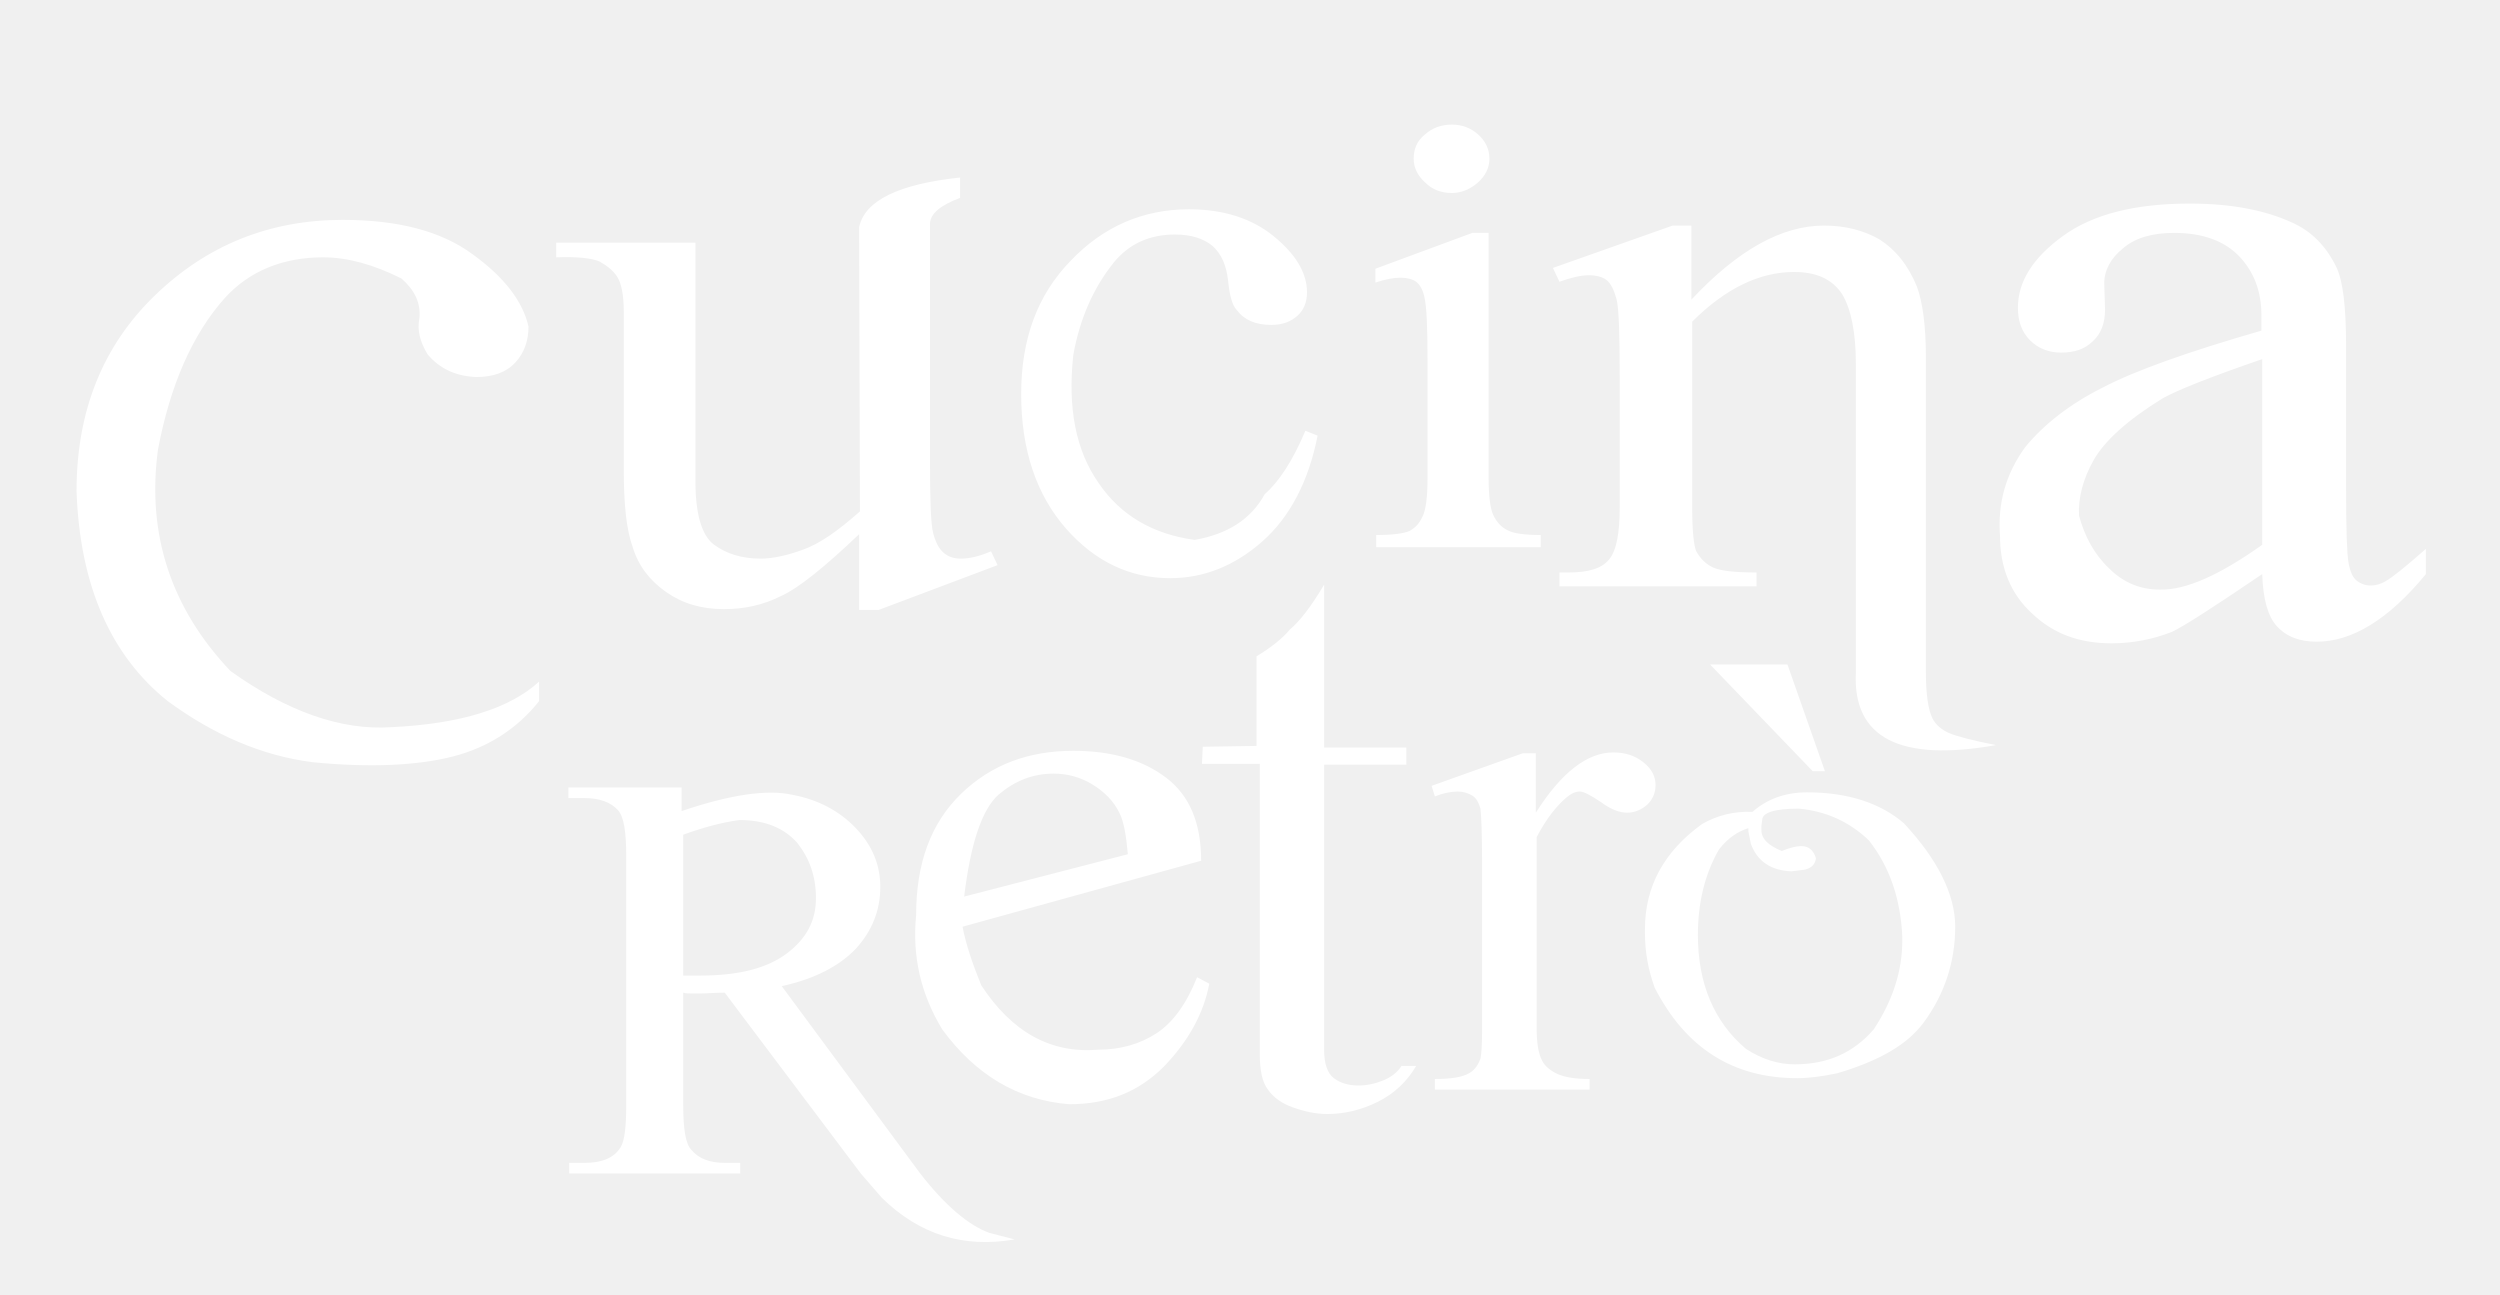
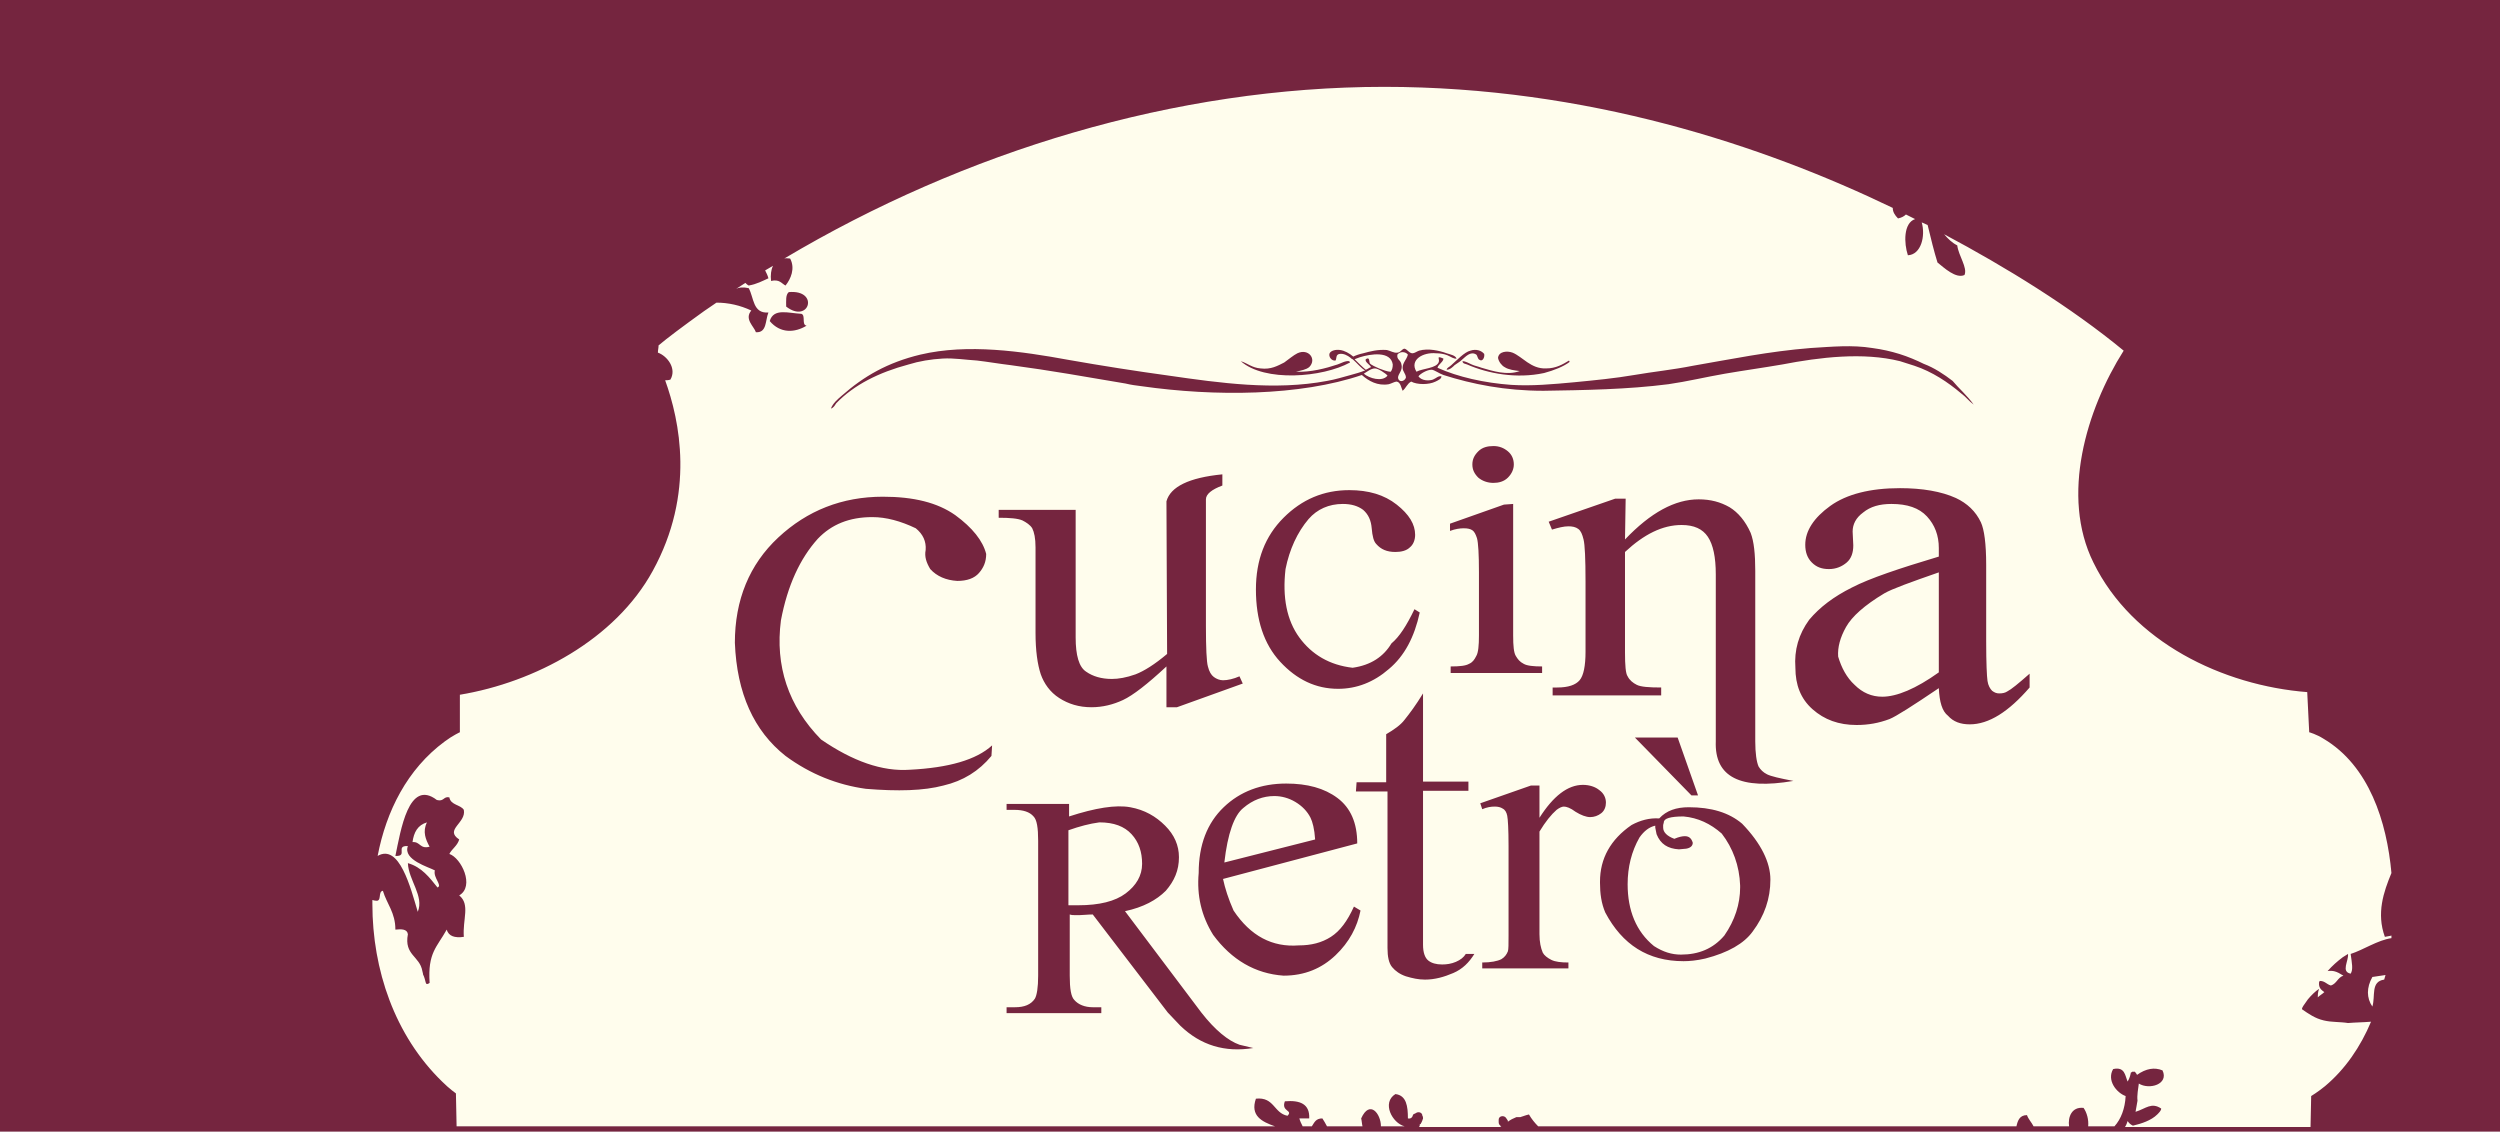
- <svg xmlns="http://www.w3.org/2000/svg" viewBox="0 0 307 159">
-   <path d="M66.2 86.1c-2.7 3.4-6.3 5.7-10.6 6.8s-10.1 1.4-17.2.7c-6.3-.8-12.2-3.4-17.8-7.5-7-5.6-10.8-14.2-11.2-25.8 0-9.8 3.2-17.8 9.6-24S33.1 27 42.1 27c6.8 0 12.1 1.4 15.9 4.2 3.9 2.8 6.2 5.8 6.9 8.9 0 1.7-.5 3.2-1.6 4.4s-2.7 1.8-4.8 1.8c-2.5-.1-4.5-1-6-2.8-.9-1.5-1.3-2.9-1-4.4.2-1.9-.6-3.5-2.2-4.9-3.4-1.7-6.6-2.6-9.6-2.6-5 0-9.1 1.7-12.1 5-4 4.5-6.7 10.7-8.2 18.6C18 65.6 21 74.7 28.3 82.4c7 5 13.6 7.3 19.7 6.9 8.6-.4 14.6-2.3 18.2-5.6v2.4zm51.7-64.3v2.5c-2.4.9-3.6 1.9-3.7 3.1v28.9c0 5 .1 8.1.4 9.2.3 1.1.7 1.9 1.3 2.4s1.3.7 2.1.7c1.1 0 2.3-.3 3.7-.9l.8 1.7-14.6 5.5h-2.4v-9.3c-4.2 4-7.4 6.6-9.6 7.6-2.2 1.1-4.5 1.6-7 1.6-2.8 0-5.1-.7-7.1-2.1-2-1.4-3.4-3.2-4.1-5.5-.8-2.2-1.1-5.4-1.1-9.5V38.3c0-2.1-.3-3.5-.8-4.3s-1.3-1.4-2.2-1.9c-1-.4-2.7-.6-5.3-.5v-1.8h17.1v29.3c0 4.1.8 6.7 2.3 7.8s3.4 1.7 5.7 1.7c1.5 0 3.3-.4 5.2-1.1 2-.7 4.3-2.3 7-4.7l-.1-34.9c.7-3.3 4.9-5.3 12.4-6.1zm43.9 31.7c-1.1 5.6-3.4 10-6.8 13s-7.2 4.5-11.3 4.5c-4.9 0-9.2-2-12.8-6.1s-5.5-9.6-5.5-16.5c0-6.8 2-12.2 6.1-16.4 4-4.2 8.9-6.3 14.5-6.3 4.2 0 7.7 1.1 10.4 3.3s4.1 4.5 4.1 6.9c0 1.2-.4 2.2-1.2 2.9s-1.8 1.1-3.2 1.1c-1.9 0-3.3-.6-4.2-1.8-.6-.6-.9-1.8-1.1-3.7-.2-1.8-.8-3.2-1.9-4.2-1.1-.9-2.6-1.4-4.6-1.4-3.1 0-5.6 1.1-7.5 3.4-2.5 3.1-4.2 6.9-5 11.4-.7 6.5.3 11.7 3.1 15.7 2.7 4 6.7 6.3 11.8 7 4-.7 6.9-2.5 8.6-5.6 1.7-1.5 3.4-4 5-7.8l1.5.6zm21-25v30.1c0 2.3.2 3.9.6 4.7s.9 1.4 1.7 1.8c.7.4 2.1.6 4.1.6v1.5H169v-1.5c2.1 0 3.4-.2 4.1-.5.7-.4 1.2-.9 1.6-1.8.4-.8.6-2.4.6-4.7V44.3c0-4.1-.1-6.7-.4-7.9-.2-.9-.6-1.5-1-1.8s-1.1-.5-1.9-.5c-.9 0-1.9.2-3.1.6V33l11.9-4.4h2v-.1zm-4.5-13.2c1.2 0 2.3.4 3.2 1.2.9.8 1.4 1.8 1.4 3 0 1.1-.5 2.1-1.4 2.9-.9.8-2 1.3-3.2 1.3-1.3 0-2.4-.4-3.3-1.3-.9-.8-1.4-1.8-1.4-2.9 0-1.2.4-2.2 1.4-3 .9-.8 2-1.2 3.3-1.2zm29.4 21.5c5.7-6.1 11.1-9.1 16.3-9.1 2.6 0 4.9.6 6.8 1.7 1.9 1.2 3.5 3.1 4.6 5.8.7 1.9 1.1 4.8 1.1 8.7v38.7c0 2.7.3 4.6.8 5.6.4.8 1.1 1.4 2 1.8.9.4 2.8.9 5.8 1.5-11.8 2.1-17.6-.9-17.2-8.9V44.7c0-3.9-.6-6.8-1.7-8.6-1.2-1.8-3.1-2.7-5.9-2.7-4.2 0-8.4 2-12.5 6.1v22.8c0 2.9.2 4.7.5 5.4.5.9 1.2 1.6 2.1 2s2.6.6 5.3.6V72h-24.2v-1.7h1.1c2.5 0 4.1-.5 5-1.6s1.3-3.2 1.3-6.4V46.2c0-5.2-.1-8.4-.4-9.5s-.7-1.9-1.2-2.3c-.5-.4-1.3-.6-2.2-.6-1 0-2.2.3-3.6.8l-.8-1.7 14.7-5.2h2.3v9.1zm70.1 33.7c-5.9 4-9.6 6.4-11.1 7.1-2.3.9-4.8 1.4-7.4 1.4-4 0-7.2-1.2-9.8-3.7-2.6-2.4-3.9-5.6-3.9-9.5-.3-4 .7-7.6 3.1-10.9 2.3-2.8 5.5-5.3 9.5-7.3 4-2.1 10.5-4.4 19.5-7v-1.9c0-2.9-.9-5.3-2.7-7.2-1.8-1.9-4.5-2.9-8-2.9-2.7 0-4.8.6-6.3 1.9-1.5 1.2-2.3 2.7-2.3 4.3l.1 3.2c0 1.7-.5 3-1.5 3.9-1 1-2.3 1.4-3.9 1.4-1.5 0-2.8-.5-3.8-1.5s-1.5-2.3-1.5-4c0-3.2 1.8-6.1 5.5-8.8s8.9-4 15.6-4c5.1 0 9.2.8 12.5 2.3 2.5 1.1 4.3 3 5.5 5.5.8 1.6 1.2 4.8 1.2 9.7v17.6c0 4.9.1 7.9.3 9 .2 1.1.5 1.8 1 2.2s1.1.6 1.7.6c.7 0 1.3-.2 1.8-.5.9-.5 2.5-1.8 5-4v3.1c-4.6 5.6-9.1 8.3-13.4 8.3-2.1 0-3.7-.6-4.9-1.9-1.1-1.2-1.7-3.3-1.8-6.4zm0-3.6V44.1c-6.4 2.2-10.4 3.8-12.2 4.8-4.4 2.7-7.2 5.3-8.5 7.6s-1.9 4.6-1.8 6.8c.7 2.6 1.9 4.8 3.7 6.5 1.8 1.8 3.9 2.6 6.2 2.6 3.2.1 7.4-1.8 12.6-5.5zm-172.1 77.2L89 121.9c-1.2 0-2.2.1-3 .1h-1c-.4 0-.8 0-1.1-.1v13.8c0 3 .3 4.8 1 5.5.9 1.1 2.3 1.6 4.1 1.6h1.9v1.3h-21v-1.3h1.9c2.1 0 3.6-.6 4.4-1.9.5-.8.7-2.5.7-5.2v-30.6c0-3-.3-4.8-1-5.6-.9-1-2.3-1.5-4.2-1.5h-1.9v-1.3h13.9v2.9c5.9-2 10.5-2.7 13.6-2 3.2.6 5.8 2 7.8 4.1s3 4.5 3 7.2c0 2.9-1 5.4-3 7.6-2 2.1-5 3.7-9.1 4.6l17 23c3.1 4 6 6.4 8.5 7.3l3.1.8c-6.3 1.1-11.7-.6-16.3-5.1l-2.6-3zm-21.8-24.3H86c4.7 0 8.2-.9 10.6-2.7 2.4-1.8 3.6-4 3.6-6.8 0-2.7-.8-4.9-2.3-6.8-1.6-1.8-3.9-2.8-7.1-2.8-2.2.3-4.4.9-6.9 1.8v17.3zm34.3-6c.4 2.1 1.2 4.5 2.3 7.2 3.8 5.8 8.6 8.4 14.4 7.9 2.7 0 5.1-.7 7.1-2s3.7-3.6 5-6.9l1.5.8c-.7 3.7-2.6 7.1-5.6 10.2-3.1 3.1-6.9 4.6-11.6 4.6-6.3-.5-11.5-3.6-15.6-9.2-2.6-4.3-3.7-8.9-3.2-14 0-6.4 1.8-11.3 5.5-14.9s8.3-5.3 13.8-5.3c4.7 0 8.5 1.1 11.4 3.3 2.9 2.2 4.3 5.6 4.3 10.2l-29.3 8.1zm.2-3.7l20.1-5.2c-.2-2.3-.5-4-1-5-.7-1.5-1.9-2.7-3.4-3.6S131 95 129.4 95c-2.6 0-4.8.9-6.8 2.6-2 1.8-3.4 5.9-4.2 12.5zm44.2-38.3v20h10.1v2.1h-10.1v35c0 1.7.4 2.9 1.2 3.5s1.8.9 3 .9c1 0 2-.2 3-.6s1.8-1 2.3-1.8h1.8c-1.1 1.9-2.7 3.4-4.7 4.4s-4.1 1.5-6.2 1.5c-1.4 0-2.8-.3-4.2-.8s-2.4-1.2-3.1-2.2c-.7-.9-1-2.4-1-4.4V93.8h-7.1l.1-2.1 6.6-.1v-11c1.8-1.1 3.2-2.2 4.1-3.3 1.2-1 2.6-2.8 4.2-5.5zm26 20.6v7.4c3.1-4.9 6.3-7.4 9.5-7.4 1.5 0 2.7.4 3.7 1.2s1.5 1.7 1.5 2.8c0 .9-.3 1.7-1 2.4-.7.6-1.5 1-2.5 1-.9 0-2-.4-3.2-1.3-1.2-.8-2.1-1.3-2.6-1.3s-1 .2-1.6.7c-1.2 1-2.5 2.6-3.7 4.9v23.4c0 1.8.2 3.2.7 4.1.3.6 1 1.2 1.9 1.6s2.2.6 3.9.6v1.3h-19v-1.3c1.9 0 3.3-.2 4.2-.7.7-.4 1.1-1 1.4-1.8.1-.4.2-1.6.2-3.5v-20.3c0-3.8-.1-6.1-.2-6.9-.2-.7-.5-1.3-1-1.6-.5-.3-1.1-.5-1.8-.5-.8 0-1.8.2-2.8.6l-.4-1.3 11.2-4h1.6v-.1zm33.3 4.9c5 0 9 1.3 11.9 3.8 4.2 4.5 6.3 8.8 6.3 12.7 0 4.3-1.3 8.3-3.9 11.8-2 2.7-5.5 4.7-10.6 6.2-1.9.4-3.5.6-4.9.6-7.9 0-13.7-3.7-17.5-11.1-.8-2.2-1.2-4.4-1.2-6.7v-.5c0-5.2 2.3-9.5 7-12.9 1.9-1.1 4-1.6 6.2-1.5 1.7-1.5 3.9-2.4 6.7-2.4zm-5.6 4.1v.5c0 1.1.8 1.9 2.5 2.6 1-.4 1.8-.6 2.4-.6.9 0 1.5.5 1.8 1.5-.1.7-.5 1.2-1.4 1.4l-1.6.2c-2.5-.1-4.2-1.2-5-3.4l-.3-1.5v-.4c-1.3.4-2.5 1.2-3.6 2.6-1.8 3.1-2.6 6.7-2.6 10.5 0 6 2 10.7 5.9 14 2 1.3 4 1.9 6 1.9 4 0 7.2-1.4 9.7-4.3 2.3-3.5 3.5-7.1 3.5-10.9v-.5c-.2-4.5-1.5-8.5-4.1-11.8-2.4-2.3-5.3-3.6-8.6-3.9-3 0-4.5.5-4.5 1.4l-.1.7zM210 81.6h9.5l4.6 13.1h-1.5L210 81.6z" fill="#fff" />
+ <svg xmlns="http://www.w3.org/2000/svg" viewBox="0 0 380 172">
+   <path d="M362.4 148.9c-2.1.3-1.3 2.5-1.8 4.1-.9-1.3-.9-2.9 0-4.5.7-.1 1.4-.2 2-.3l-.2.7zM62.7 128c1.2-.1 1.1 1.1 2.6.7-.6-1.1-1.1-2.3-.4-3.7-1.4.4-2 1.5-2.2 3zm300.8 4.7c-1.2 2.9-2.3 6.1-1 9.7.4-.1.7-.1 1-.2v.4c-2.1.3-4.3 1.8-6.2 2.4.2 1.4.4 2.4 0 3-1.5-.3-.3-1.9-.4-3-.3.2-.5.3-.8.5-.8.6-1.6 1.3-2.3 2.1.8-.1 1.3 0 2.4.7-.9.3-1 1.2-1.9 1.5-.7-.2-.9-.7-1.7-.7l-.1.2c-.1.9.4 1.2.8 1.5-.3.3-.7.5-1 .8 0-.3 0-.8.2-1.3-.6.4-1.2 1-1.7 1.6l-.7 1c-.1.2-.2.3-.2.5 1 .7 2 1.4 3.3 1.7 1.2.3 2.5.2 3.7.4 1.1-.1 2.3-.1 3.5-.2-1.6 3.8-3.9 7.2-7 9.8-1.1.9-2.1 1.5-2.1 1.5v4.7H323c.2-.3.3-.6.4-.9.2.3.4.5.8.7 1.3-.3 2.8-.8 3.7-1.7.3-.3.6-.6.6-.9-1.5-1-2.3 0-3.9.5.1-.6.2-1.2.3-1.7-.1-.8.1-1.8.2-2.6 1.6 1 4.6.1 3.6-2-1.2-.5-2.5-.3-3.9.7v-.1c-.1-.1-.2-.3-.3-.4h-.4l-.1.1h-.1c-.1.5-.2.9-.5 1.4-.4-.9-.4-2.3-2.2-1.9-1 1.7.5 3.6 1.9 4.1-.1 1.9-.7 3.5-1.7 4.6h-4c.1-1-.2-2.1-.7-2.8-1.8-.2-2.4 1.4-2.2 2.8h-5.4c-.3-.6-.8-1.1-1-1.7-1.1 0-1.4.8-1.6 1.7h-72.7c-.5-.5-1-1.1-1.4-1.8-.5.1-.9.3-1.3.4h-.6c-.5.2-.9.4-1.3.7 0-.1 0-.2-.1-.3l-.2-.3c-.3-.4-1.1-.3-1.1.3v.4c0 .3.2.5.4.6l-.2.1h-12.3l.1-.2v-.2c.1 0 .2-.1.2-.2.1-.1.1-.2.2-.4 0-.1.1-.2.1-.3 0-.1 0-.3-.1-.4 0-.5-.6-.7-1-.4l-.2.1c-.1 0-.1.1-.2.1-.1.4-.3.7-.8.6 0-1.8-.2-3.5-1.9-3.7-2.1 1.3-.5 4.4 1.4 4.9h-3.6c0-1.9-1.7-4.1-3-1.2.1.4.1.8.2 1.2h-5.4c-.2-.4-.5-.9-.7-1.2-1 0-1.2.6-1.6 1.2H198c-.2-.4-.4-.8-.5-1.2h1.5c.1-2.2-1.4-2.8-3.7-2.6-.6 1.6 1.3 1.3.4 2.2-2.1-.4-2-2.9-4.8-2.6-.9 2.6.9 3.5 2.9 4.2H69.4l-.1-5s-1-.7-2.1-1.8c-7.2-7-10.6-17-10.6-27v-.6c.1 0 .3.1.5.1 1 .2.3-1.4 1.1-1.5.6 2 1.9 3.3 1.9 5.9.9-.1 1.8-.1 1.9.7-.6 3.2 1.8 3.3 2.2 5.6 0 .1.1.3.1.5.2.4.3.8.4 1.2.1.4.3.3.6.1-.3-4.6 1.1-5.4 2.6-8.1.3 1 1.2 1.3 2.6 1.1-.2-2.7 1-4.9-.7-6.3 2.4-1.4.3-5.7-1.5-6.3.4-.8 1.2-1.2 1.5-2.2-2.3-1.5 1.1-2.5.7-4.5-.5-.8-2-.7-2.2-1.9-.9-.2-.8.7-1.9.4-4.3-3.3-5.5 4.7-6.3 8.5 2 .1-.1-1.6 1.9-1.5-.8 2.1 3.2 3.2 4.1 3.7-.3 1.1 1.2 2.3.4 2.6-1.2-1.5-2.4-3.1-4.5-3.7.1 2.6 2.5 5 1.5 7.4-1.1-3.7-2.8-10.4-6.1-8.5 1.3-6.8 4.5-13.2 10.2-17.4 1.2-.9 2.3-1.4 2.3-1.4v-5.7c11.4-1.9 23.6-8.4 29.3-18.8 6.5-11.8 4.1-22.9 1.9-29 .2 0 .5 0 .8-.1 1-1.7-.5-3.6-1.9-4.1 0-.4.1-.7.1-1.1 1.3-1.1 3.7-2.9 6.9-5.2l1.9-1.3c1.8 0 3.6.4 5.3 1.2-1.1 1.3.4 2.4.7 3.3 1.7.1 1.4-1.8 1.9-3-2.4.2-2.2-2.3-3-3.7-.9-.2-1.5-.1-1.9.1l1.4-.9c.2.2.3.3.5.4 1.2-.2 2.1-.7 3-1.1-.1-.4-.3-.8-.5-1.2l1.2-.7c-.3.6-.4 1.4-.3 2.3 1.3-.3 1.6.4 2.2.7.8-1 1.5-2.6.7-4.1-.3 0-.6-.1-.9 0 27.4-16.3 59.5-26.1 91.2-26.1 30.8 0 57.6 8.9 77.3 18.4 0 .6.3 1.1.8 1.6.5-.1.9-.3 1.2-.6l1.4.7c-1.8.6-1.7 3.7-1.1 5.5 2-.1 2.7-2.9 2.1-5l.9.4c.5 2.1 1 4.1 1.5 5.7 1 .8 2.8 2.5 4.1 1.9.5-1.1-.9-2.9-1.1-4.5-.8-.4-1.4-1-2-1.7 9.4 5 19.3 11.1 27.3 17.7-5.7 9-9.6 22.1-4.6 32.2 5.9 12.1 19.7 18.7 32.5 19.7l.3 6.1s1.1.3 2.2 1c6.9 4.1 9.6 12.6 10.3 20.4zM122.6 49.5c-.8-.1-.1-1.6-.8-1.8-2-.1-4.2-.9-4.8 1.1 1.6 1.9 3.8 1.8 5.6.7zm-2.7-5.1c-.5.4-.4 1.3-.4 2.2 3.5 2.7 5.1-2.6.4-2.2z" fill="#fffded" />
+   <path d="M0 0v172h380V0H0zm360.6 148.5c.7-.1 1.4-.2 2-.3l-.2.7c-2.1.3-1.3 2.5-1.8 4.1-.9-1.3-.9-2.9 0-4.5zm-259.4-77c0-.1 0-.1 0 0zm250 99.8H323c.2-.3.3-.6.4-.9.2.3.4.5.8.7 1.3-.3 2.8-.8 3.7-1.7.3-.3.6-.6.6-.9-1.5-1-2.3 0-3.9.5.1-.6.2-1.2.3-1.7-.1-.8.1-1.8.2-2.6 1.6 1 4.6.1 3.6-2-1.2-.5-2.5-.3-3.9.7v-.1c-.1-.1-.2-.3-.3-.4h-.4l-.1.1h-.1c-.1.5-.2.9-.5 1.4-.4-.9-.4-2.3-2.2-1.9-1 1.7.5 3.6 1.9 4.1-.1 1.9-.7 3.5-1.7 4.6h-4c.1-1-.2-2.1-.7-2.8-1.8-.2-2.4 1.4-2.2 2.8h-5.4c-.3-.6-.8-1.1-1-1.7-1.1 0-1.4.8-1.6 1.7h-72.7c-.5-.5-1-1.1-1.4-1.8-.5.1-.9.3-1.3.4h-.6c-.5.2-.9.4-1.3.7 0-.1 0-.2-.1-.3l-.2-.3c-.3-.4-1.1-.3-1.1.3v.4c0 .3.2.5.4.6l-.2.1h-12.3l.1-.2v-.2c.1 0 .2-.1.2-.2.1-.1.1-.2.2-.4 0-.1.1-.2.1-.3s0-.3-.1-.4c0-.5-.6-.7-1-.4l-.2.1c-.1 0-.1.1-.2.1-.1.4-.3.7-.8.6 0-1.8-.2-3.5-1.9-3.7-2.1 1.3-.5 4.4 1.4 4.9h-3.6c0-1.9-1.7-4.1-3-1.2.1.4.1.8.2 1.2h-5.4c-.2-.4-.5-.9-.7-1.2-1 0-1.2.6-1.6 1.2H198c-.2-.4-.4-.8-.5-1.2h1.5c.1-2.2-1.4-2.8-3.7-2.6-.6 1.6 1.3 1.3.4 2.2-2.1-.4-2-2.9-4.8-2.6-.9 2.6.9 3.5 2.9 4.2H69.4l-.1-5s-1-.7-2.1-1.8c-7.2-7-10.6-17-10.6-27v-.6c.1 0 .3.1.5.1 1 .2.3-1.4 1.1-1.5.6 2 1.9 3.3 1.9 5.9.9-.1 1.8-.1 1.9.7-.6 3.2 1.8 3.3 2.2 5.6 0 .1.1.3.1.5.2.4.3.8.4 1.2s.3.3.6.1c-.3-4.6 1.1-5.4 2.6-8.1.3 1 1.2 1.3 2.6 1.1-.2-2.7 1-4.9-.7-6.3 2.4-1.4.3-5.7-1.5-6.3.4-.8 1.2-1.2 1.5-2.2-2.3-1.5 1.1-2.5.7-4.5-.5-.8-2-.7-2.2-1.9-.9-.2-.8.7-1.9.4-4.3-3.3-5.5 4.7-6.3 8.5 2 .1-.1-1.6 1.9-1.5-.8 2.1 3.2 3.2 4.1 3.7-.3 1.1 1.2 2.3.4 2.6-1.2-1.5-2.4-3.1-4.5-3.7.1 2.6 2.5 5 1.5 7.4-1.1-3.7-2.8-10.4-6.1-8.5 1.3-6.8 4.5-13.2 10.2-17.4 1.2-.9 2.3-1.4 2.3-1.4v-5.7c11.4-1.9 23.6-8.4 29.3-18.8 6.5-11.8 4.1-22.9 1.9-29 .2 0 .5 0 .8-.1 1-1.7-.5-3.6-1.9-4.1 0-.4.1-.7.1-1.1 1.3-1.1 3.7-2.9 6.9-5.2l1.9-1.3c1.8 0 3.6.4 5.3 1.2-1.1 1.3.4 2.4.7 3.3 1.7.1 1.4-1.8 1.9-3-2.4.2-2.2-2.3-3-3.7-.9-.2-1.5-.1-1.9.1l1.4-.9c.2.2.3.3.5.4 1.2-.2 2.1-.7 3-1.1-.1-.4-.3-.8-.5-1.2l1.2-.7c-.3.6-.4 1.4-.3 2.3 1.3-.3 1.6.4 2.2.7.8-1 1.5-2.6.7-4.1-.3 0-.6-.1-.9 0 27.4-16.3 59.5-26.1 91.2-26.1 30.8 0 57.6 8.9 77.3 18.4 0 .6.3 1.1.8 1.6.5-.1.9-.3 1.2-.6l1.4.7c-1.8.6-1.7 3.7-1.1 5.5 2-.1 2.7-2.9 2.1-5l.9.4c.5 2.1 1 4.1 1.5 5.7 1 .8 2.8 2.5 4.1 1.9.5-1.1-.9-2.9-1.1-4.5-.8-.4-1.4-1-2-1.7 9.4 5 19.3 11.1 27.3 17.7-5.7 9-9.6 22.1-4.6 32.2 5.9 12.1 19.7 18.7 32.5 19.7l.3 6.1s1.1.3 2.2 1c6.9 4.1 9.6 12.6 10.3 20.4-1.2 2.9-2.3 6.1-1 9.7.4-.1.7-.1 1-.2v.4c-2.1.3-4.3 1.8-6.2 2.4.2 1.4.4 2.4 0 3-1.5-.3-.3-1.9-.4-3-.3.2-.5.3-.8.5-.8.6-1.6 1.3-2.3 2.1.8-.1 1.3 0 2.4.7-.9.3-1 1.2-1.9 1.5-.7-.2-.9-.7-1.7-.7l-.1.2c-.1.9.4 1.2.8 1.5-.3.3-.7.5-1 .8 0-.3 0-.8.2-1.3-.6.4-1.2 1-1.7 1.6l-.7 1c-.1.2-.2.3-.2.5 1 .7 2 1.4 3.3 1.7 1.2.3 2.5.2 3.7.4 1.1-.1 2.3-.1 3.5-.2-1.6 3.8-3.9 7.2-7 9.8-1.1.9-2.1 1.5-2.1 1.5l-.1 4.7zM64.9 125c-.7 1.4-.2 2.6.4 3.7-1.5.4-1.4-.8-2.6-.7.2-1.5.8-2.6 2.2-3zm57.7-75.5c-1.8 1.1-4 1.2-5.6-.7.6-2 2.8-1.2 4.8-1.1.7.2 0 1.7.8 1.8zm-3.1-2.9c0-.9-.1-1.8.4-2.2 4.7-.4 3.1 4.9-.4 2.2zm43 91h1.4c3.2 0 5.6-.6 7.2-1.8 1.6-1.2 2.5-2.7 2.5-4.5s-.5-3.3-1.6-4.5-2.7-1.8-4.9-1.8c-1.5.2-3 .6-4.7 1.2v11.4m15.1 16.3L166.1 139c-.8 0-1.5.1-2 .1h-.7c-.3 0-.5 0-.8-.1v9.3c0 2 .2 3.2.7 3.7.6.7 1.6 1.1 2.8 1.1h1.3v.9H153v-.9h1.3c1.4 0 2.4-.4 3-1.3.3-.5.5-1.7.5-3.5v-20.5c0-2-.2-3.2-.7-3.7-.6-.7-1.6-1-2.9-1H153v-.9h9.5v1.9c4-1.3 7.1-1.8 9.3-1.4s3.9 1.4 5.3 2.8 2.1 3 2.1 4.8c0 2-.7 3.6-2 5.1-1.4 1.4-3.4 2.5-6.2 3.1l11.6 15.4c2.1 2.7 4.1 4.3 5.8 4.9l2.1.5c-4.3.7-8-.4-11.1-3.4l-1.9-2zm8.6-22.8l13.8-3.5c-.1-1.6-.4-2.7-.7-3.3-.5-1-1.3-1.8-2.3-2.4s-2.1-.9-3.2-.9c-1.7 0-3.3.6-4.7 1.8-1.4 1.1-2.4 3.9-2.9 8.3m-.2 2.5c.3 1.4.8 3 1.6 4.8 2.6 3.9 5.9 5.6 9.9 5.3 1.9 0 3.5-.4 4.9-1.3 1.4-.9 2.5-2.4 3.5-4.6l1 .6c-.5 2.5-1.7 4.8-3.8 6.8s-4.7 3.1-7.9 3.1c-4.3-.3-7.9-2.4-10.7-6.2-1.8-2.9-2.5-6-2.2-9.4 0-4.3 1.3-7.6 3.8-10s5.7-3.6 9.5-3.6c3.2 0 5.8.7 7.8 2.2s3 3.8 3 6.9l-20.4 5.4zm30.4-28.2v13.4h6.9v1.4h-6.9v23.4c0 1.2.3 2 .8 2.4s1.2.6 2.1.6c.7 0 1.4-.1 2.1-.4.7-.3 1.2-.7 1.5-1.2h1.3c-.8 1.3-1.8 2.3-3.2 2.9-1.4.6-2.8 1-4.3 1-1 0-1.9-.2-2.9-.5-.9-.3-1.6-.8-2.1-1.4-.5-.6-.7-1.6-.7-2.9v-23.8h-4.8l.1-1.4h4.5v-7.3c1.2-.7 2.2-1.4 2.8-2.2.8-1 1.7-2.2 2.8-4m17.7 13.9v5c2.1-3.3 4.3-5 6.6-5 1 0 1.9.3 2.5.8.7.5 1 1.2 1 1.9 0 .6-.2 1.2-.7 1.6s-1.1.6-1.7.6c-.6 0-1.4-.3-2.2-.8-.8-.6-1.4-.8-1.8-.8-.3 0-.7.2-1.1.5-.8.7-1.7 1.8-2.6 3.3V142c0 1.2.2 2.1.5 2.8.2.4.7.8 1.3 1.1s1.5.4 2.6.4v.9h-13.1v-.9c1.3 0 2.3-.2 2.9-.5.5-.3.8-.7 1-1.2.1-.3.1-1.1.1-2.4v-13.6c0-2.6-.1-4.1-.2-4.6s-.3-.9-.7-1.1c-.3-.2-.7-.3-1.2-.3-.6 0-1.2.1-1.9.4l-.3-.9 7.7-2.7h1.3m14.5-7.3h6.5l3.1 8.8h-1l-8.6-8.8m4.3 13.3v.4c0 .7.6 1.3 1.7 1.7.7-.3 1.2-.4 1.6-.4.6 0 1 .3 1.2 1 0 .5-.4.8-1 .9l-1.1.1c-1.7-.1-2.8-.8-3.4-2.3l-.2-1v-.3c-.9.2-1.7.8-2.4 1.8-1.2 2.1-1.8 4.5-1.8 7.1 0 4 1.3 7.2 4 9.4 1.4.9 2.7 1.3 4.1 1.3 2.7 0 4.9-.9 6.6-2.9 1.6-2.3 2.4-4.8 2.4-7.3v-.3c-.1-3-1.1-5.7-2.8-7.9-1.7-1.5-3.6-2.4-5.8-2.6-2 0-3 .3-3 .9l-.1.4zm3.9-2.7c3.4 0 6.1.8 8.1 2.5 2.9 3 4.3 5.9 4.3 8.5 0 2.9-.9 5.5-2.7 7.9-1.3 1.8-3.7 3.2-7.2 4.1-1.3.3-2.4.4-3.3.4-5.4 0-9.3-2.5-11.9-7.4-.6-1.4-.8-2.9-.8-4.5v-.2c0-3.5 1.6-6.4 4.8-8.6 1.3-.7 2.7-1.1 4.2-1 1.1-1.2 2.6-1.7 4.5-1.7m-106-7.8c-1.9 2.3-4.3 3.8-7.3 4.5-3 .8-6.9.9-11.8.5-4.3-.6-8.4-2.2-12.2-5-4.8-3.8-7.4-9.5-7.7-17.2 0-6.5 2.2-11.9 6.6-16s9.7-6.2 15.9-6.2c4.7 0 8.3.9 11 2.8 2.6 1.9 4.2 3.9 4.7 5.9 0 1.2-.4 2.1-1.1 2.9-.7.8-1.8 1.2-3.3 1.2-1.7-.1-3.1-.7-4.1-1.8-.6-1-.9-1.9-.7-2.9.1-1.3-.4-2.4-1.5-3.3-2.3-1.1-4.5-1.7-6.6-1.7-3.5 0-6.2 1.1-8.3 3.3-2.7 3-4.6 7.1-5.6 12.4-.9 6.9 1.1 13 6.1 18.1 4.8 3.3 9.3 4.9 13.5 4.6 5.9-.3 10.1-1.5 12.5-3.7l-.1 1.6m35.1-42.8v1.7c-1.6.6-2.5 1.3-2.5 2.1v19.3c0 3.3.1 5.4.3 6.1.2.8.5 1.3.9 1.6.4.3.9.5 1.4.5.7 0 1.6-.2 2.5-.6l.5 1.1-10 3.6h-1.6v-6.2c-2.9 2.7-5.1 4.4-6.6 5.1s-3.1 1.1-4.8 1.1c-1.9 0-3.5-.5-4.9-1.4s-2.3-2.2-2.8-3.6c-.5-1.5-.8-3.6-.8-6.3v-13c0-1.4-.2-2.3-.5-2.9-.3-.5-.9-.9-1.5-1.2-.7-.3-1.9-.4-3.6-.4v-1.2h11.7v19.4c0 2.7.5 4.5 1.6 5.2 1 .7 2.3 1.1 3.9 1.1 1 0 2.2-.2 3.6-.7 1.3-.5 2.9-1.5 4.8-3.1l-.1-23.2c.6-2.2 3.4-3.6 8.5-4.1m30 21c-.8 3.7-2.3 6.6-4.7 8.6-2.3 2-4.9 3-7.7 3-3.4 0-6.3-1.4-8.8-4.1s-3.7-6.4-3.7-11c0-4.5 1.4-8.1 4.2-10.9s6.1-4.2 10-4.2c2.9 0 5.3.7 7.2 2.2s2.8 3 2.8 4.6c0 .8-.3 1.5-.8 1.9-.5.5-1.3.7-2.2.7-1.3 0-2.2-.4-2.9-1.2-.4-.4-.6-1.2-.7-2.4-.1-1.2-.5-2.1-1.3-2.8-.8-.6-1.8-.9-3.1-.9-2.1 0-3.9.8-5.2 2.3-1.7 2-2.9 4.6-3.5 7.6-.5 4.3.2 7.8 2.1 10.4 1.9 2.6 4.6 4.2 8.1 4.6 2.8-.4 4.7-1.7 5.9-3.7 1.2-1 2.3-2.7 3.5-5.2l.8.5M227 67.8c.9 0 1.6.3 2.2.8.6.5.9 1.2.9 2 0 .7-.3 1.4-.9 2-.6.6-1.4.8-2.2.8-.9 0-1.7-.3-2.3-.8-.6-.6-.9-1.2-.9-2s.3-1.4.9-2c.6-.6 1.4-.8 2.3-.8m3 8.8v20c0 1.6.1 2.6.4 3.1.3.5.6.9 1.2 1.2.5.3 1.5.4 2.8.4v1h-13.9v-1c1.4 0 2.3-.1 2.8-.4.5-.2.8-.6 1.1-1.2.3-.5.4-1.6.4-3.1V87c0-2.7-.1-4.5-.3-5.2-.2-.6-.4-1-.7-1.2s-.7-.3-1.3-.3-1.3.1-2.1.4v-1.1l8.2-2.9 1.4-.1zm17 5.4c3.9-4.1 7.6-6.1 11.2-6.1 1.8 0 3.3.4 4.7 1.2 1.3.8 2.4 2.1 3.2 3.9.5 1.3.7 3.2.7 5.8v25.9c0 1.8.2 3.1.5 3.8.3.5.7.9 1.3 1.2.6.3 1.9.6 4 1-8.1 1.4-12-.6-11.8-6V87.3c0-2.6-.4-4.5-1.2-5.7-.8-1.2-2.1-1.8-4-1.8-2.9 0-5.7 1.4-8.6 4.1v15.3c0 1.9.1 3.2.4 3.6.3.6.8 1 1.4 1.3.6.3 1.8.4 3.7.4v1.2H236v-1.2h.7c1.7 0 2.8-.4 3.4-1.1.6-.7.9-2.2.9-4.3V88.4c0-3.5-.1-5.6-.3-6.4s-.4-1.3-.8-1.6c-.4-.3-.9-.4-1.5-.4-.7 0-1.5.2-2.5.5l-.5-1.2 10.1-3.5h1.6L247 82m47.7 20.2V87c-4.3 1.5-7.1 2.5-8.3 3.2-3 1.8-4.9 3.5-5.8 5.1s-1.3 3.1-1.2 4.5c.5 1.7 1.3 3.2 2.5 4.3 1.2 1.2 2.6 1.8 4.2 1.8 2.2 0 5.1-1.2 8.6-3.7m0 2.4c-4 2.7-6.5 4.3-7.5 4.7-1.6.6-3.2.9-5 .9-2.7 0-4.9-.8-6.7-2.4-1.8-1.6-2.6-3.7-2.6-6.3-.2-2.7.5-5.1 2.1-7.3 1.6-1.9 3.7-3.5 6.5-4.9 2.7-1.4 7.2-2.9 13.2-4.7v-1.3c0-1.9-.6-3.5-1.8-4.8-1.2-1.3-3-1.9-5.4-1.9-1.8 0-3.2.4-4.3 1.3-1.1.8-1.6 1.8-1.6 2.9l.1 2.1c0 1.1-.3 2-1 2.6s-1.6 1-2.7 1-1.9-.3-2.6-1-1-1.6-1-2.7c0-2.1 1.3-4.1 3.8-5.9s6.1-2.7 10.6-2.7c3.4 0 6.3.5 8.5 1.5 1.7.8 3 2 3.8 3.7.5 1.1.8 3.2.8 6.5v11.6c0 3.3.1 5.3.2 6s.4 1.2.7 1.5c.4.3.7.4 1.1.4.5 0 .9-.1 1.2-.3.6-.3 1.7-1.2 3.4-2.7v2.1c-3.2 3.7-6.2 5.6-9.1 5.6-1.4 0-2.5-.4-3.3-1.3-.9-.7-1.3-2.1-1.4-4.2m-74.1-49.1c.8-.7 2-2 2.9-2.2.9-.3 1.7 0 2.1.5.1.6-.3 1.2-.7.9-.3-.1-.3-.6-.5-.8-.9-.6-1.7.4-2.2.8-.3.3-.7.5-1.1.8-.3.3-.7.7-1.2.7 0-.3.4-.4.7-.7zm8.1.3c.6.4 1.5.5 2.3.6-1.9.7-4.1 0-5.8-.5-.5-.2-1.1-.3-1.5-.5-.5-.2-.9-.5-1.4-.5 0 .4.5.4.7.5 3.2 1.4 7.5 2.2 11.7 1.3 1.5-.4 3-1 3.9-1.7 0 0-.1-.1-.1-.2-1 .6-2 1.2-3.5 1.2-2.3.1-3.6-1.8-5.1-2.4-.8-.3-2.1-.2-2.2.8.1.6.6 1.2 1 1.4zm-23.5-.7c0-.1-.1-.1-.1-.2-.6-.1-1.2.3-1.8.5-1.8.6-4.1 1.2-6.3 1.1.8-.2 1.5-.3 2-.7 1.2-1.2-.1-2.9-1.8-2.1-.6.3-1.3.9-2 1.4-1 .5-2 1.1-3.6.9-1.3-.1-2-.8-3-1.1 3.6 3.2 12.4 2.5 16.6.2zm94.8 6.4c-.7-.5-1.2-1.2-1.9-1.7-2-1.7-4.4-3.3-7.1-4.2-.7-.2-1.5-.5-2.2-.7-5.6-1.4-12.2-.6-17.9.5-2.9.5-5.8.9-8.7 1.4-2.9.5-5.8 1.2-8.6 1.6-6.2.8-12.8.9-19 1-5.8 0-10.8-1-15.2-2.4-.6-.2-1.4-.8-1.8-.8-.7 0-1.7.6-2 1 .5.7 1.6.7 2.2.5.5-.2.8-.6 1.3-.5 0 .4-.5.6-.9.8-1 .5-2.8.5-3.7 0-.6.3-.8 1-1.3 1.4-.2-.4-.3-1.3-.9-1.4-.3 0-.8.3-1.2.4-1.7.3-3.1-.5-4.1-1.4-9.4 3.2-22.3 3.3-33.5 1.7-.8-.1-1.6-.2-2.4-.4-5.9-1-11.5-2-17.5-2.8-1.7-.2-3.4-.5-5.1-.7-1.7-.1-3.5-.4-5.2-.3-1.8.1-3.6.4-5.2.9-4.5 1.2-8.3 3.1-11 5.9-.2.3-.4.7-.8.8.3-.8 1-1.4 1.7-2 3.3-2.9 6.9-5 11.9-6.2 7.2-1.7 15.4-.5 22.5.8 5.1.9 10.2 1.7 15.3 2.4 7.6 1.1 16.1 2.3 24 .8 1.2-.2 2.5-.6 3.6-.9.7-.2 1.5-.4 2.2-.7-.6-.3-1.2-1.1-1.9-1.7-.1 0-.2-.1-.3-.2-.5-.4-1.1-.7-1.7-.6-.6.1-.4.7-.6 1-.6.1-1.1-.6-.9-1.1.2-.4.9-.6 1.6-.5.7.1 1.4.5 2 1 .4-.2 1-.4 1.5-.5 1.1-.3 2.2-.6 3.6-.5.5.1 1.1.5 1.6.4.5 0 .7-.6 1.1-.6.4.1.7.7 1.2.7.3 0 .7-.3 1-.4 1.4-.4 3.1 0 4.2.4.6.2 1.3.3 1.5.8-.4.1-.9-.3-1.4-.5s-1.1-.3-1.7-.3c-2-.2-4.1 1-3 2.8.9-.5 3.1-.5 3.4-1.5.1-.3-.1-.5 0-.7.3 0 .4.1.7.2 0 .5-.8.9-.9 1.4 3.1 1.4 7.1 2.3 11.2 2.6 3.1.2 6.4-.1 9.6-.4 3.1-.3 6.2-.6 9.1-1.1 2.9-.5 5.9-.8 8.9-1.4 5.8-1 11.6-2.2 17.9-2.7 3.3-.2 6.3-.5 9.4 0 1.5.2 2.8.5 4.1.9 1.3.4 2.7 1 3.7 1.5 1.6.6 3.1 1.6 4.4 2.6.9 1.1 2.2 2.2 3.2 3.6zm-89.1-4.4c-.2-.3-1.4-1.1-1.9-1.1-.6 0-1.2.5-1.7.8.8.7 2.8 1.3 3.6.3zm.8-1.7c-.3-2.1-3.4-1.6-5-1.1-.3.1-.5.2-.8.3.6.6 1.2 1.2 1.7 1.6.3-.1.5-.3.8-.4-.2-.4-1-.8-.8-1.2.6-.4.5.3.6.6.2.3 1 .6 1.4.8.6.2 1.2.5 1.8.5.2-.3.3-.6.3-1.1zm2.3-1.5c-.4-.5-1.2-.5-1.6 0-.1.8.4.7.6 1.4.3 1-.5 1.5-.5 2.1.1.8 1 .6 1.2 0 0-.6-.5-.9-.5-1.5 0-.8.6-1.2.8-2z" fill="#75253f" />
</svg>
